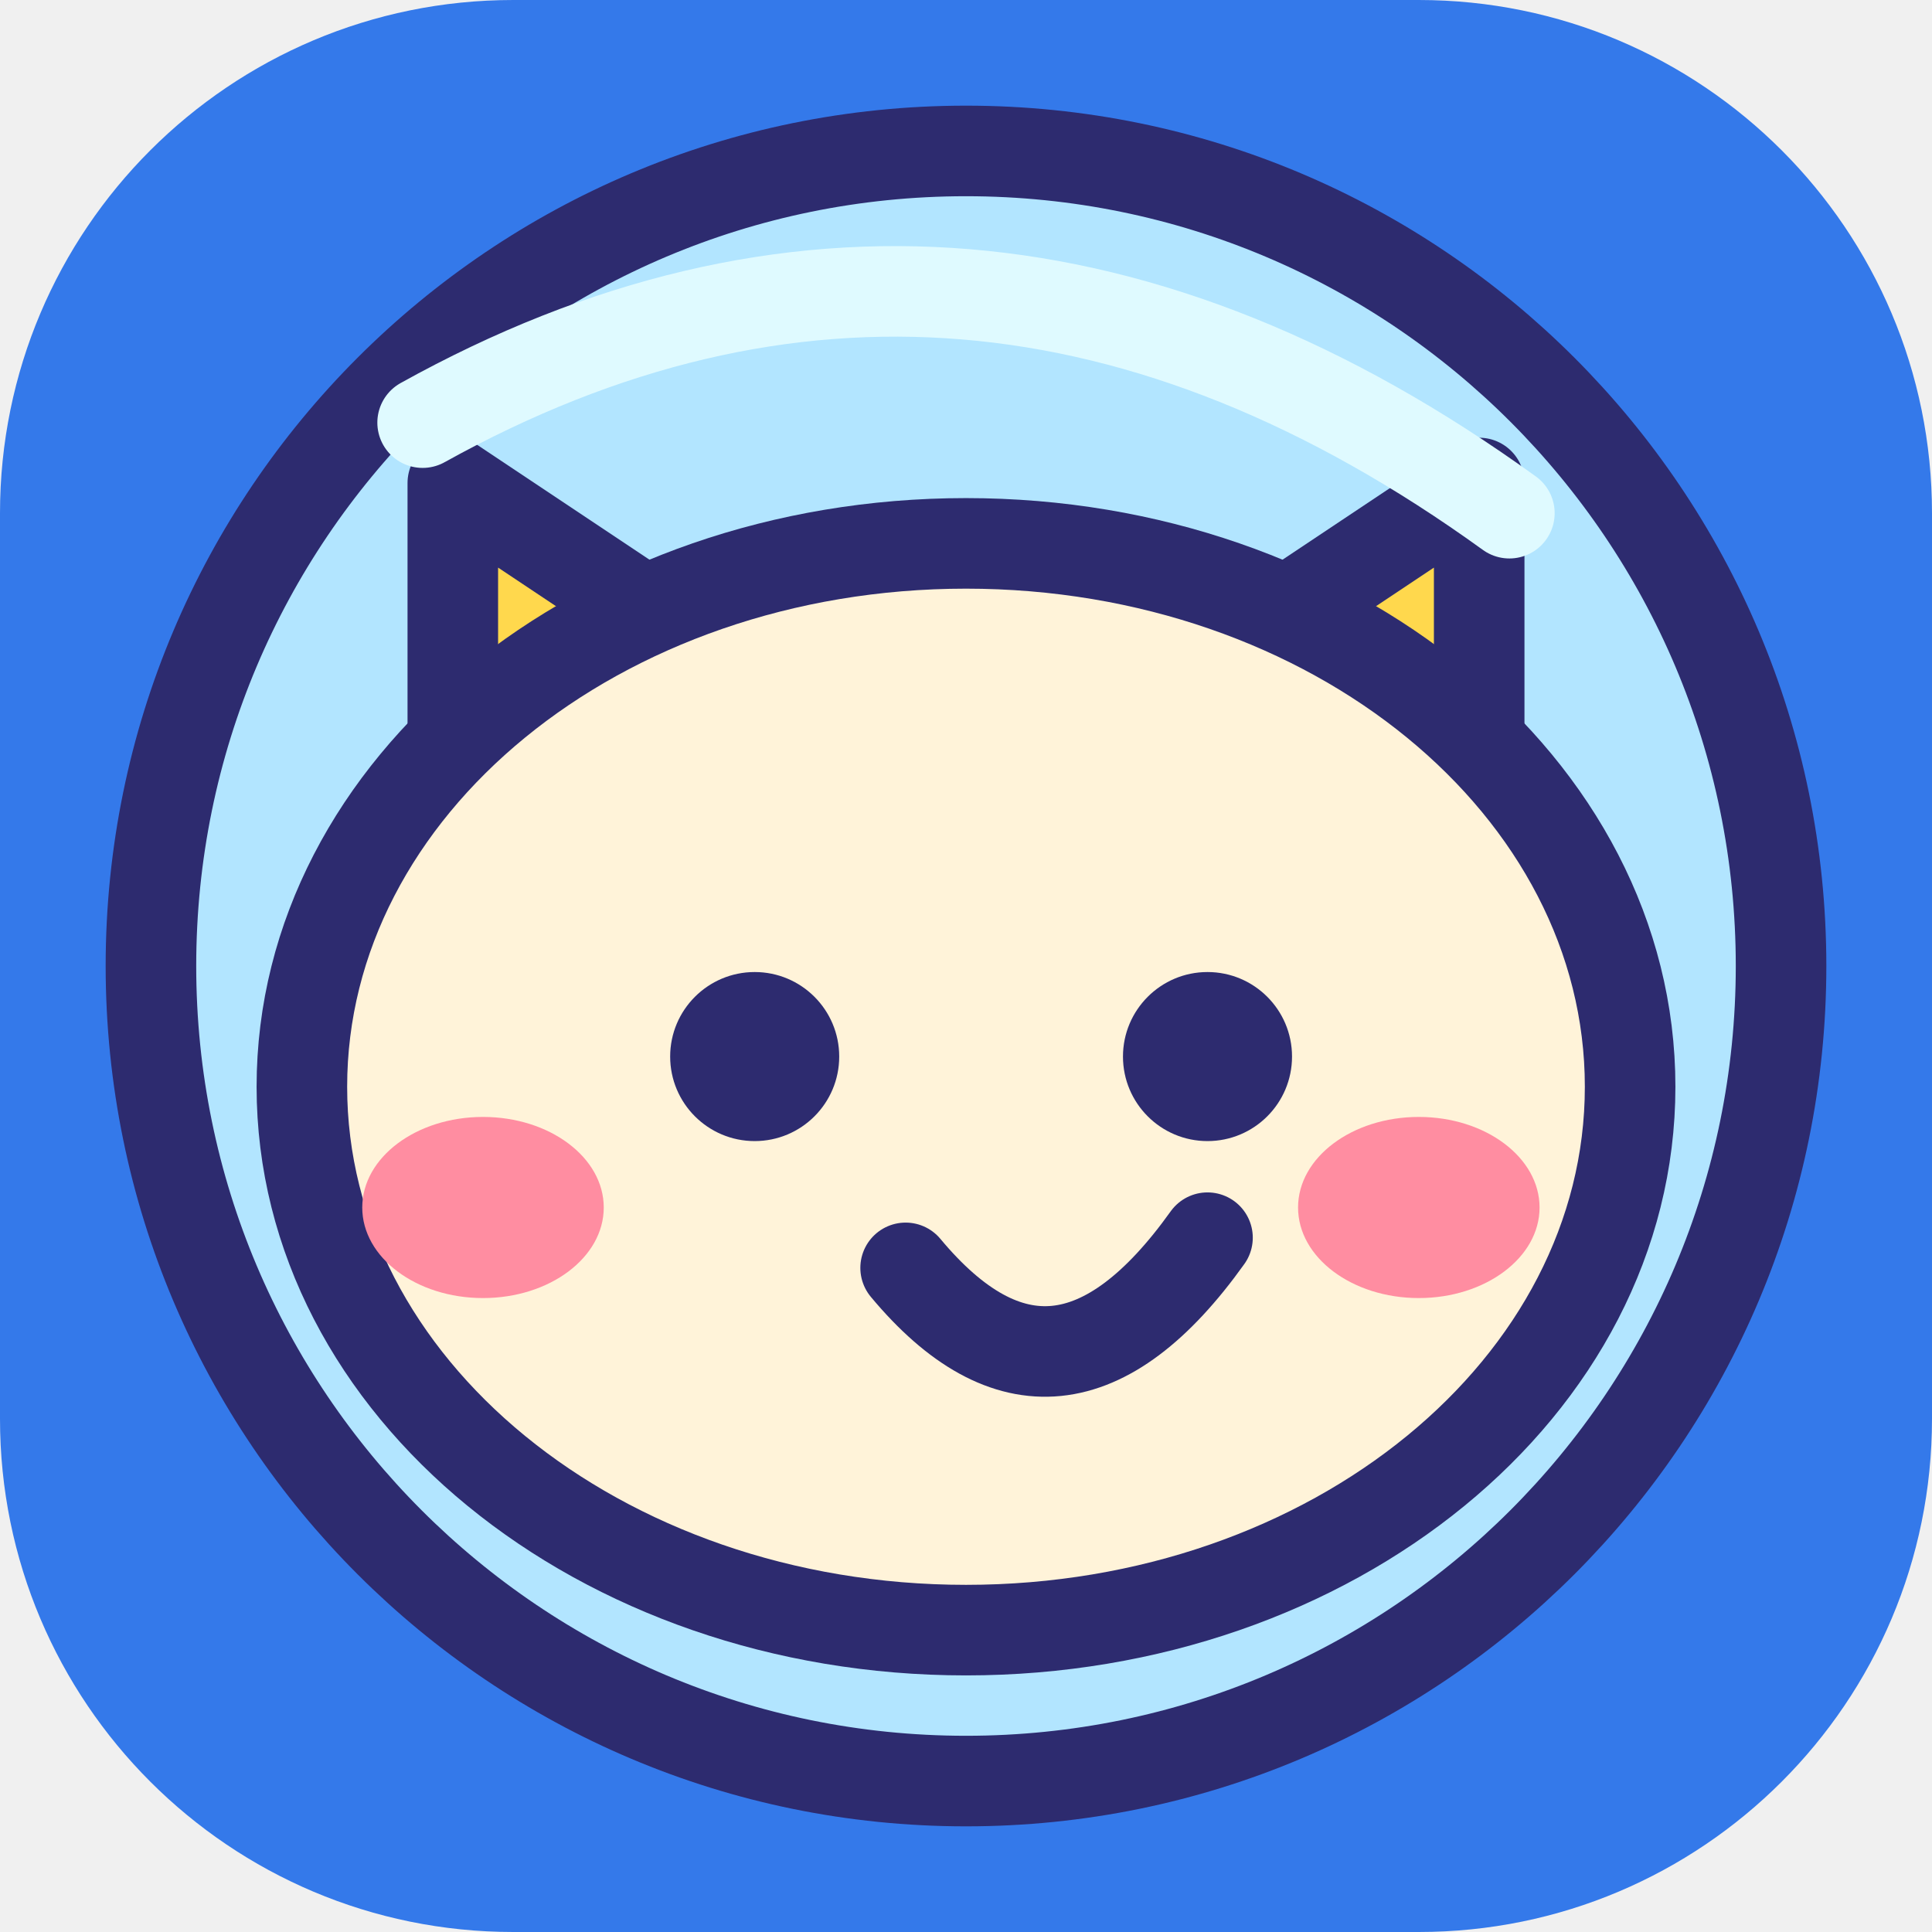
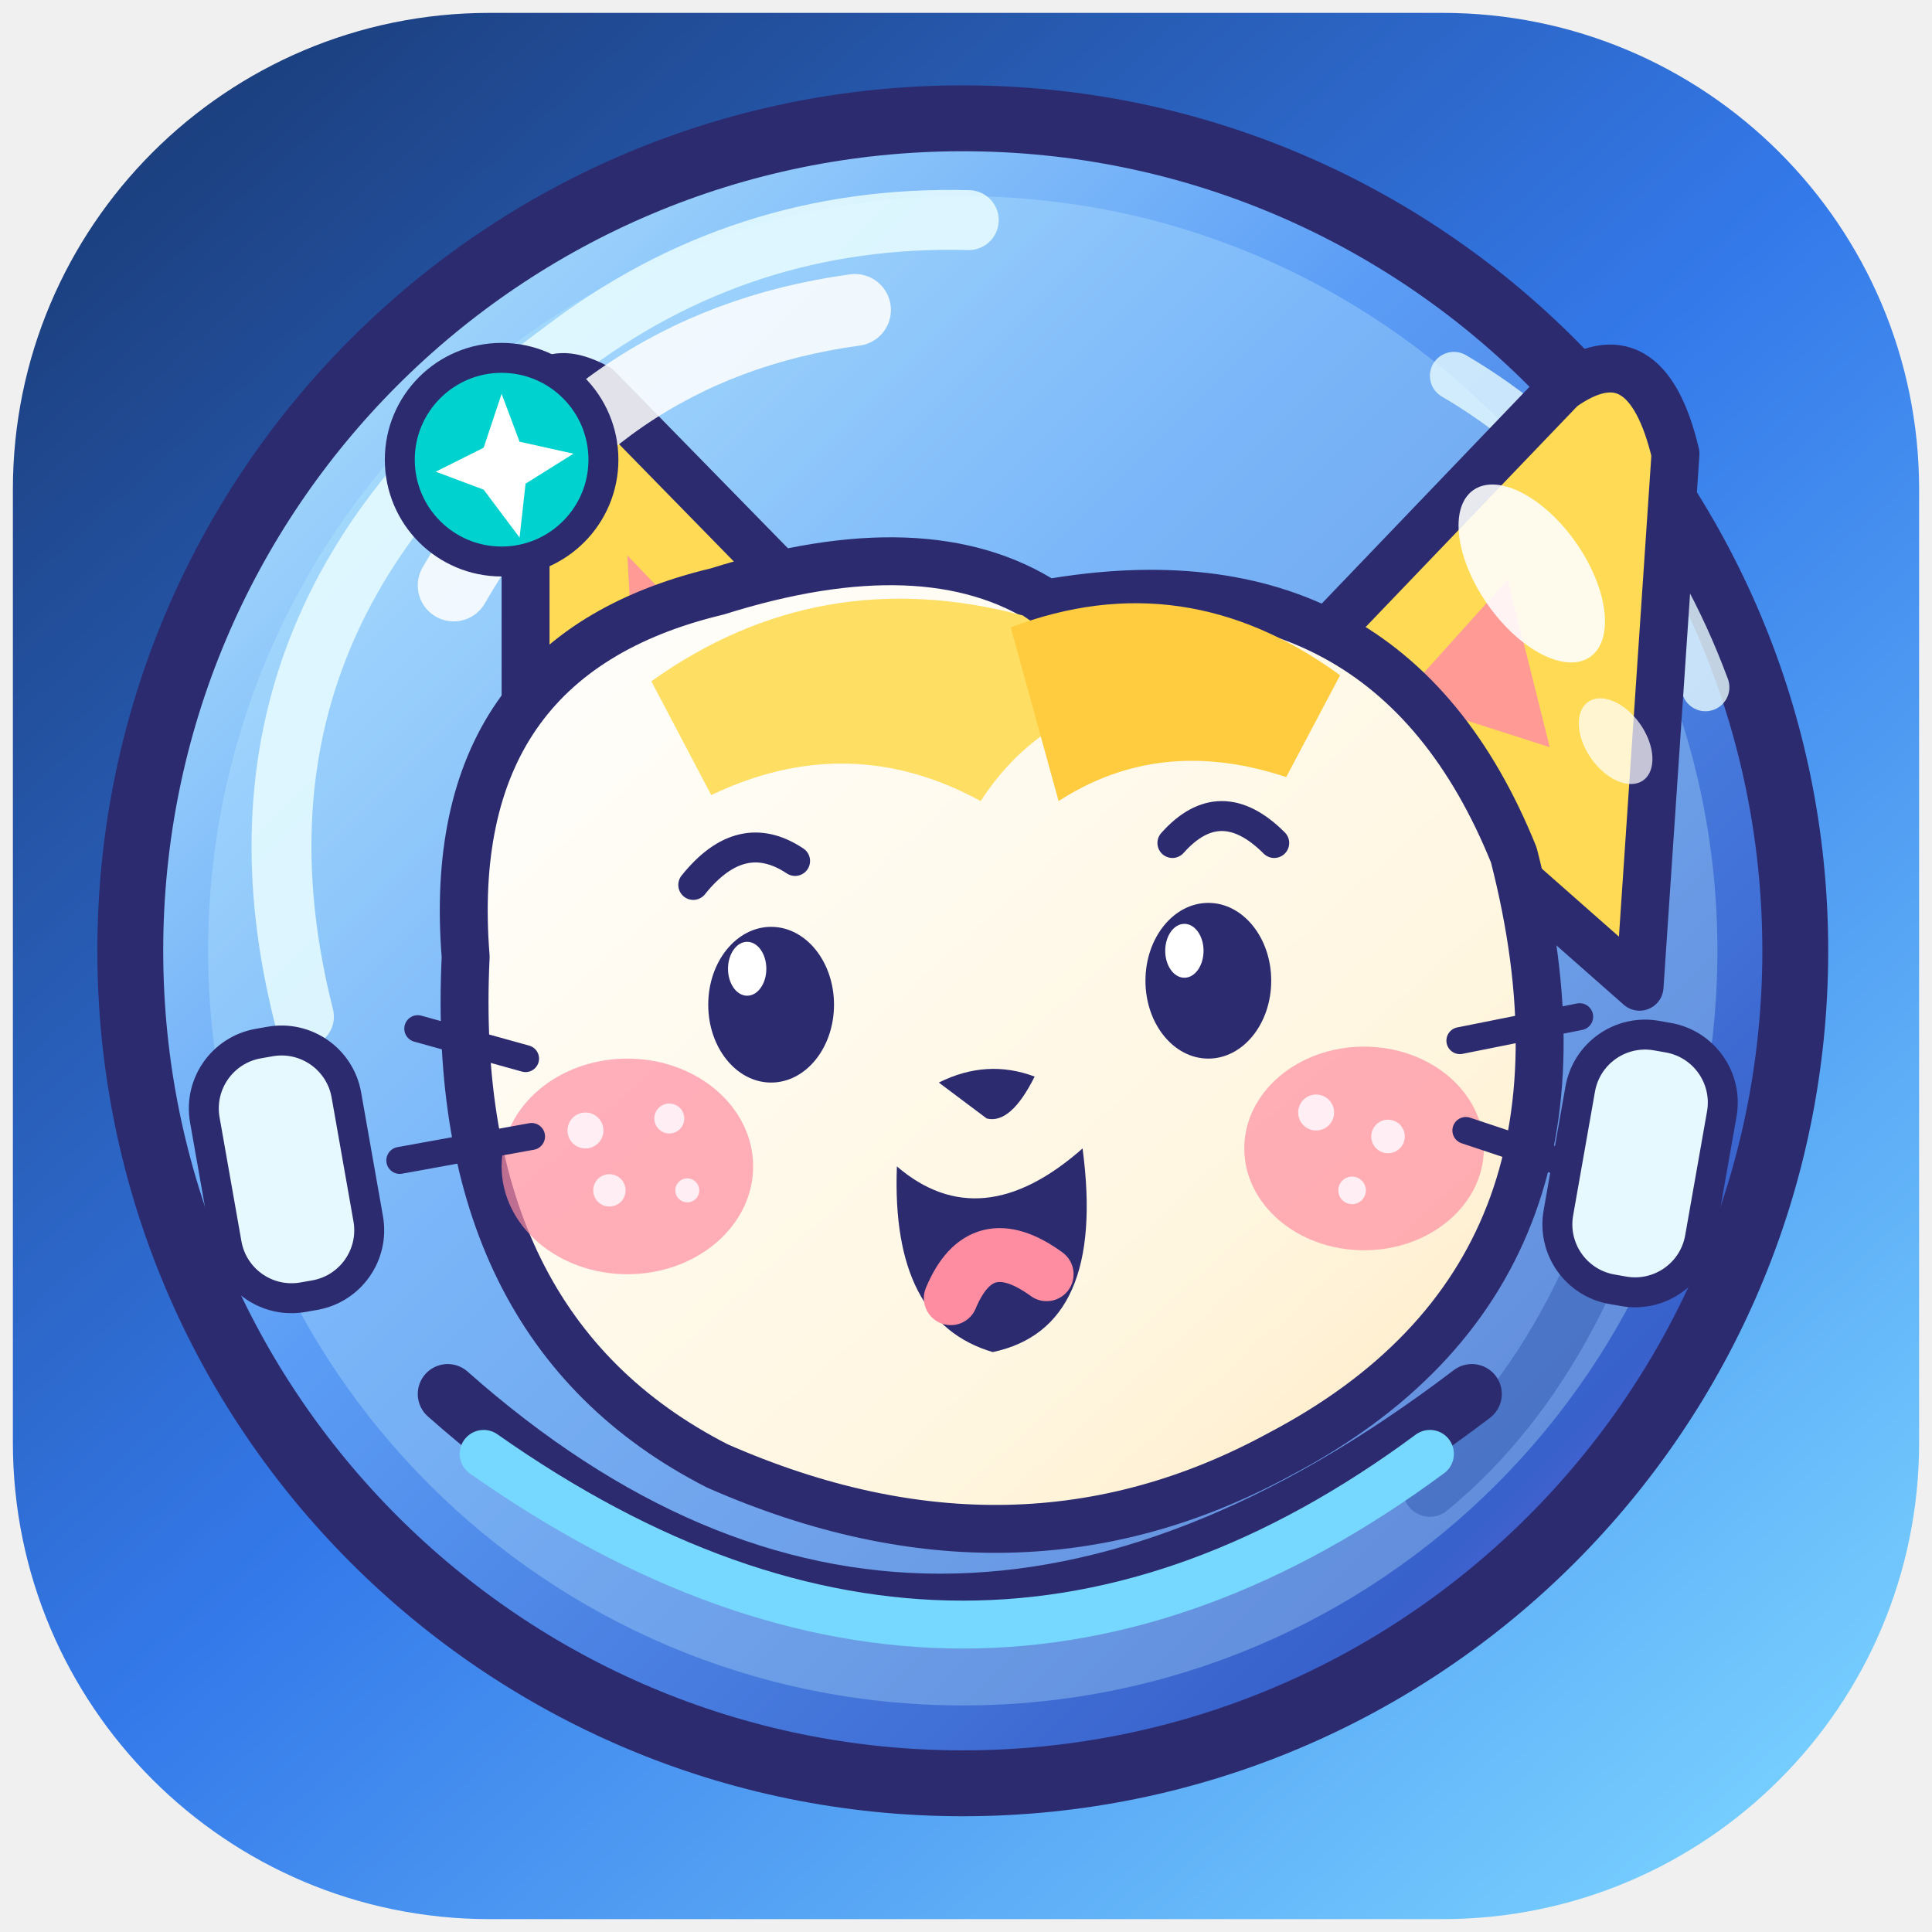
- <svg xmlns="http://www.w3.org/2000/svg" viewBox="0 0 64 64" role="img" aria-label="vpnCAT astronaut-cat icon">
-   <rect width="64" height="64" rx="17" fill="#3479EA" />
-   <circle cx="32" cy="32" r="27" fill="#B2E5FF" stroke="#2D2B6F" stroke-width="3" />
-   <path d="M15 30 15 16l12 8m22 6V16L37 24" fill="#FFD84D" stroke="#2D2B6F" stroke-width="3" stroke-linejoin="round" />
-   <ellipse cx="32" cy="36" rx="22" ry="18" fill="#FFF3D9" stroke="#2D2B6F" stroke-width="3" />
-   <circle cx="25" cy="35" r="2.8" fill="#2D2B6F" />
-   <circle cx="40" cy="35" r="2.8" fill="#2D2B6F" />
-   <path d="M30 42q5 6 10-1" fill="none" stroke="#2D2B6F" stroke-width="3" stroke-linecap="round" />
-   <ellipse cx="16" cy="40" rx="4" ry="3" fill="#FF8DA1" />
-   <ellipse cx="47" cy="40" rx="4" ry="3" fill="#FF8DA1" />
-   <path d="M14 14q18-10 36 3" fill="none" stroke="#DFFAFF" stroke-width="3" stroke-linecap="round" />
+ <svg xmlns="http://www.w3.org/2000/svg" viewBox="0 0 300 300" role="img" aria-labelledby="title desc">
+   <defs>
+     <linearGradient id="f-space" x1="0" y1="0" x2=".9" y2="1">
+       <stop stop-color="#18376F" />
+       <stop offset=".52" stop-color="#3479EA" />
+       <stop offset="1" stop-color="#78D0FF" />
+     </linearGradient>
+     <linearGradient id="f-helmet" x1="0" y1="0" x2="1" y2="1">
+       <stop stop-color="#C6F5FF" />
+       <stop offset=".42" stop-color="#5B9DF6" />
+       <stop offset=".82" stop-color="#3861CB" />
+       <stop offset="1" stop-color="#8A5CF6" />
+     </linearGradient>
+     <linearGradient id="f-glass" x1="0" y1="0" x2="1" y2="1">
+       <stop stop-color="#F4FEFF" />
+       <stop offset=".46" stop-color="#BEEBFF" />
+       <stop offset="1" stop-color="#83BEFF" />
+     </linearGradient>
+     <linearGradient id="f-fur" x1="0" y1="0" x2="1" y2="1">
+       <stop stop-color="#FFFFFF" />
+       <stop offset=".7" stop-color="#FFF6DF" />
+       <stop offset="1" stop-color="#FFE7C0" />
+     </linearGradient>
+     <linearGradient id="f-suit" x1="0" y1="0" x2=".8" y2="1">
+       <stop stop-color="#FFFFFF" />
+       <stop offset=".58" stop-color="#F4F7FF" />
+       <stop offset="1" stop-color="#BBD8FF" />
+     </linearGradient>
+     <linearGradient id="f-flare" x1="0" y1="0" x2="1" y2="1">
+       <stop stop-color="#FFF1AB" />
+       <stop offset="1" stop-color="#FFD84D" />
+     </linearGradient>
+   </defs>
+   <rect x="2" y="2" width="296" height="296" rx="74" fill="url(#f-space)" />
+   <g transform="translate(10 10) scale(0.93)" stroke-linejoin="round" stroke-linecap="round">
+     <circle cx="150" cy="148" r="139" fill="url(#f-helmet)" stroke="#2D2B6F" stroke-width="11" />
+     <circle cx="150" cy="148" r="126" fill="#BDEBFF" opacity=".32" />
+     <path d="M40 159Q23 92 83 48Q113 25 151 26" stroke="#E7FBFF" stroke-width="10" opacity=".87" fill="none" />
+     <path d="M232 52Q261 69 274 104" stroke="#E7FBFF" stroke-width="8" opacity=".8" fill="none" />
+     <path d="M266 166Q256 215 228 238" stroke="#294EA6" stroke-width="9" opacity=".42" fill="none" />
+     <path d="M77 149L77 62Q78 48 89 54L134 100Z" fill="#FFDB55" stroke="#2D2B6F" stroke-width="8" />
+     <path d="M204 102L250 54Q264 44 269 65L263 154Z" fill="#FFDB55" stroke="#2D2B6F" stroke-width="8" />
+     <path d="M94 82L96 119L119 108Z" fill="#FF8DA1" opacity=".83" />
+     <path d="M241 86L223 106L248 114Z" fill="#FF8DA1" opacity=".83" />
+     <path d="M67 149Q63 99 109 88Q144 77 164 90Q221 80 242 132Q260 202 203 232Q159 256 109 234Q64 211 67 149Z" fill="url(#f-fur)" stroke="#2D2B6F" stroke-width="8" />
+     <path d="M98 103Q126 83 160 92L179 105Q162 109 153 123Q131 111 108 122Z" fill="#FFDE64" />
+     <path d="M158 94Q187 83 213 102L204 119Q183 112 166 123Z" fill="#FFCC40" />
+     <ellipse cx="94" cy="184" rx="21" ry="18" fill="#FF8DA1" opacity=".69" />
+     <ellipse cx="217" cy="181" rx="20" ry="17" fill="#FF8DA1" opacity=".69" />
+     <g fill="#FFF6FC" opacity=".9">
+       <circle cx="87" cy="178" r="3" />
+       <circle cx="101" cy="176" r="2.5" />
+       <circle cx="91" cy="188" r="2.7" />
+       <circle cx="104" cy="188" r="2" />
+       <circle cx="209" cy="175" r="3" />
+       <circle cx="221" cy="179" r="2.8" />
+       <circle cx="215" cy="188" r="2.3" />
+     </g>
+     <path d="M105 137Q113 127 122 133M185 130Q193 121 202 130" fill="none" stroke="#2D2B6F" stroke-width="5" />
+     <ellipse cx="118" cy="157" rx="10.5" ry="13" fill="#2D2B6F" />
+     <ellipse cx="191" cy="153" rx="10.5" ry="13" fill="#2D2B6F" />
+     <ellipse cx="114" cy="151" rx="3.2" ry="4.5" fill="#FFFFFF" />
+     <ellipse cx="187" cy="148" rx="3.2" ry="4.5" fill="#FFFFFF" />
+     <path d="M146 170Q154 166 162 169Q158 177 154 176Z" fill="#2D2B6F" />
+     <path d="M139 184Q153 196 170 181Q174 211 155 215Q138 210 139 184Z" fill="#2D2B6F" />
+     <path d="M148 206Q153 194 164 202" fill="none" stroke="#FF8DA1" stroke-width="9" />
+     <path d="M77 166L59 161M78 179L56 183M233 163L253 159M234 178L255 185" stroke="#2D2B6F" stroke-width="4.5" fill="none" />
+     <path d="M64 222Q143 292 235 222" fill="none" stroke="#2D2B6F" stroke-width="10" />
+     <path d="M70 232Q151 289 228 232" fill="none" stroke="#76D7FF" stroke-width="8" />
+     <rect x="25" y="163" width="24" height="43" rx="11" fill="#E6F9FF" stroke="#2D2B6F" stroke-width="5" transform="rotate(-10 37 184)" />
+     <rect x="251" y="162" width="24" height="43" rx="11" fill="#E6F9FF" stroke="#2D2B6F" stroke-width="5" transform="rotate(10 263 184)" />
+     <path d="M65 87Q88 47 132 41" fill="none" stroke="#FFFFFF" stroke-width="12" opacity=".86" />
+     <ellipse cx="245" cy="85" rx="9" ry="17" transform="rotate(-35 245 85)" fill="#FFFFFF" opacity=".89" />
+     <ellipse cx="259" cy="113" rx="5" ry="8" transform="rotate(-35 259 113)" fill="#FFFFFF" opacity=".72" />
+     <circle cx="73" cy="66" r="17" fill="#00D2D0" stroke="#2D2B6F" stroke-width="5" />
+     <path d="M73 55L76 63L85 65L77 70L76 79L70 71L62 68L70 64Z" fill="#FFFFFF" />
+   </g>
</svg>
